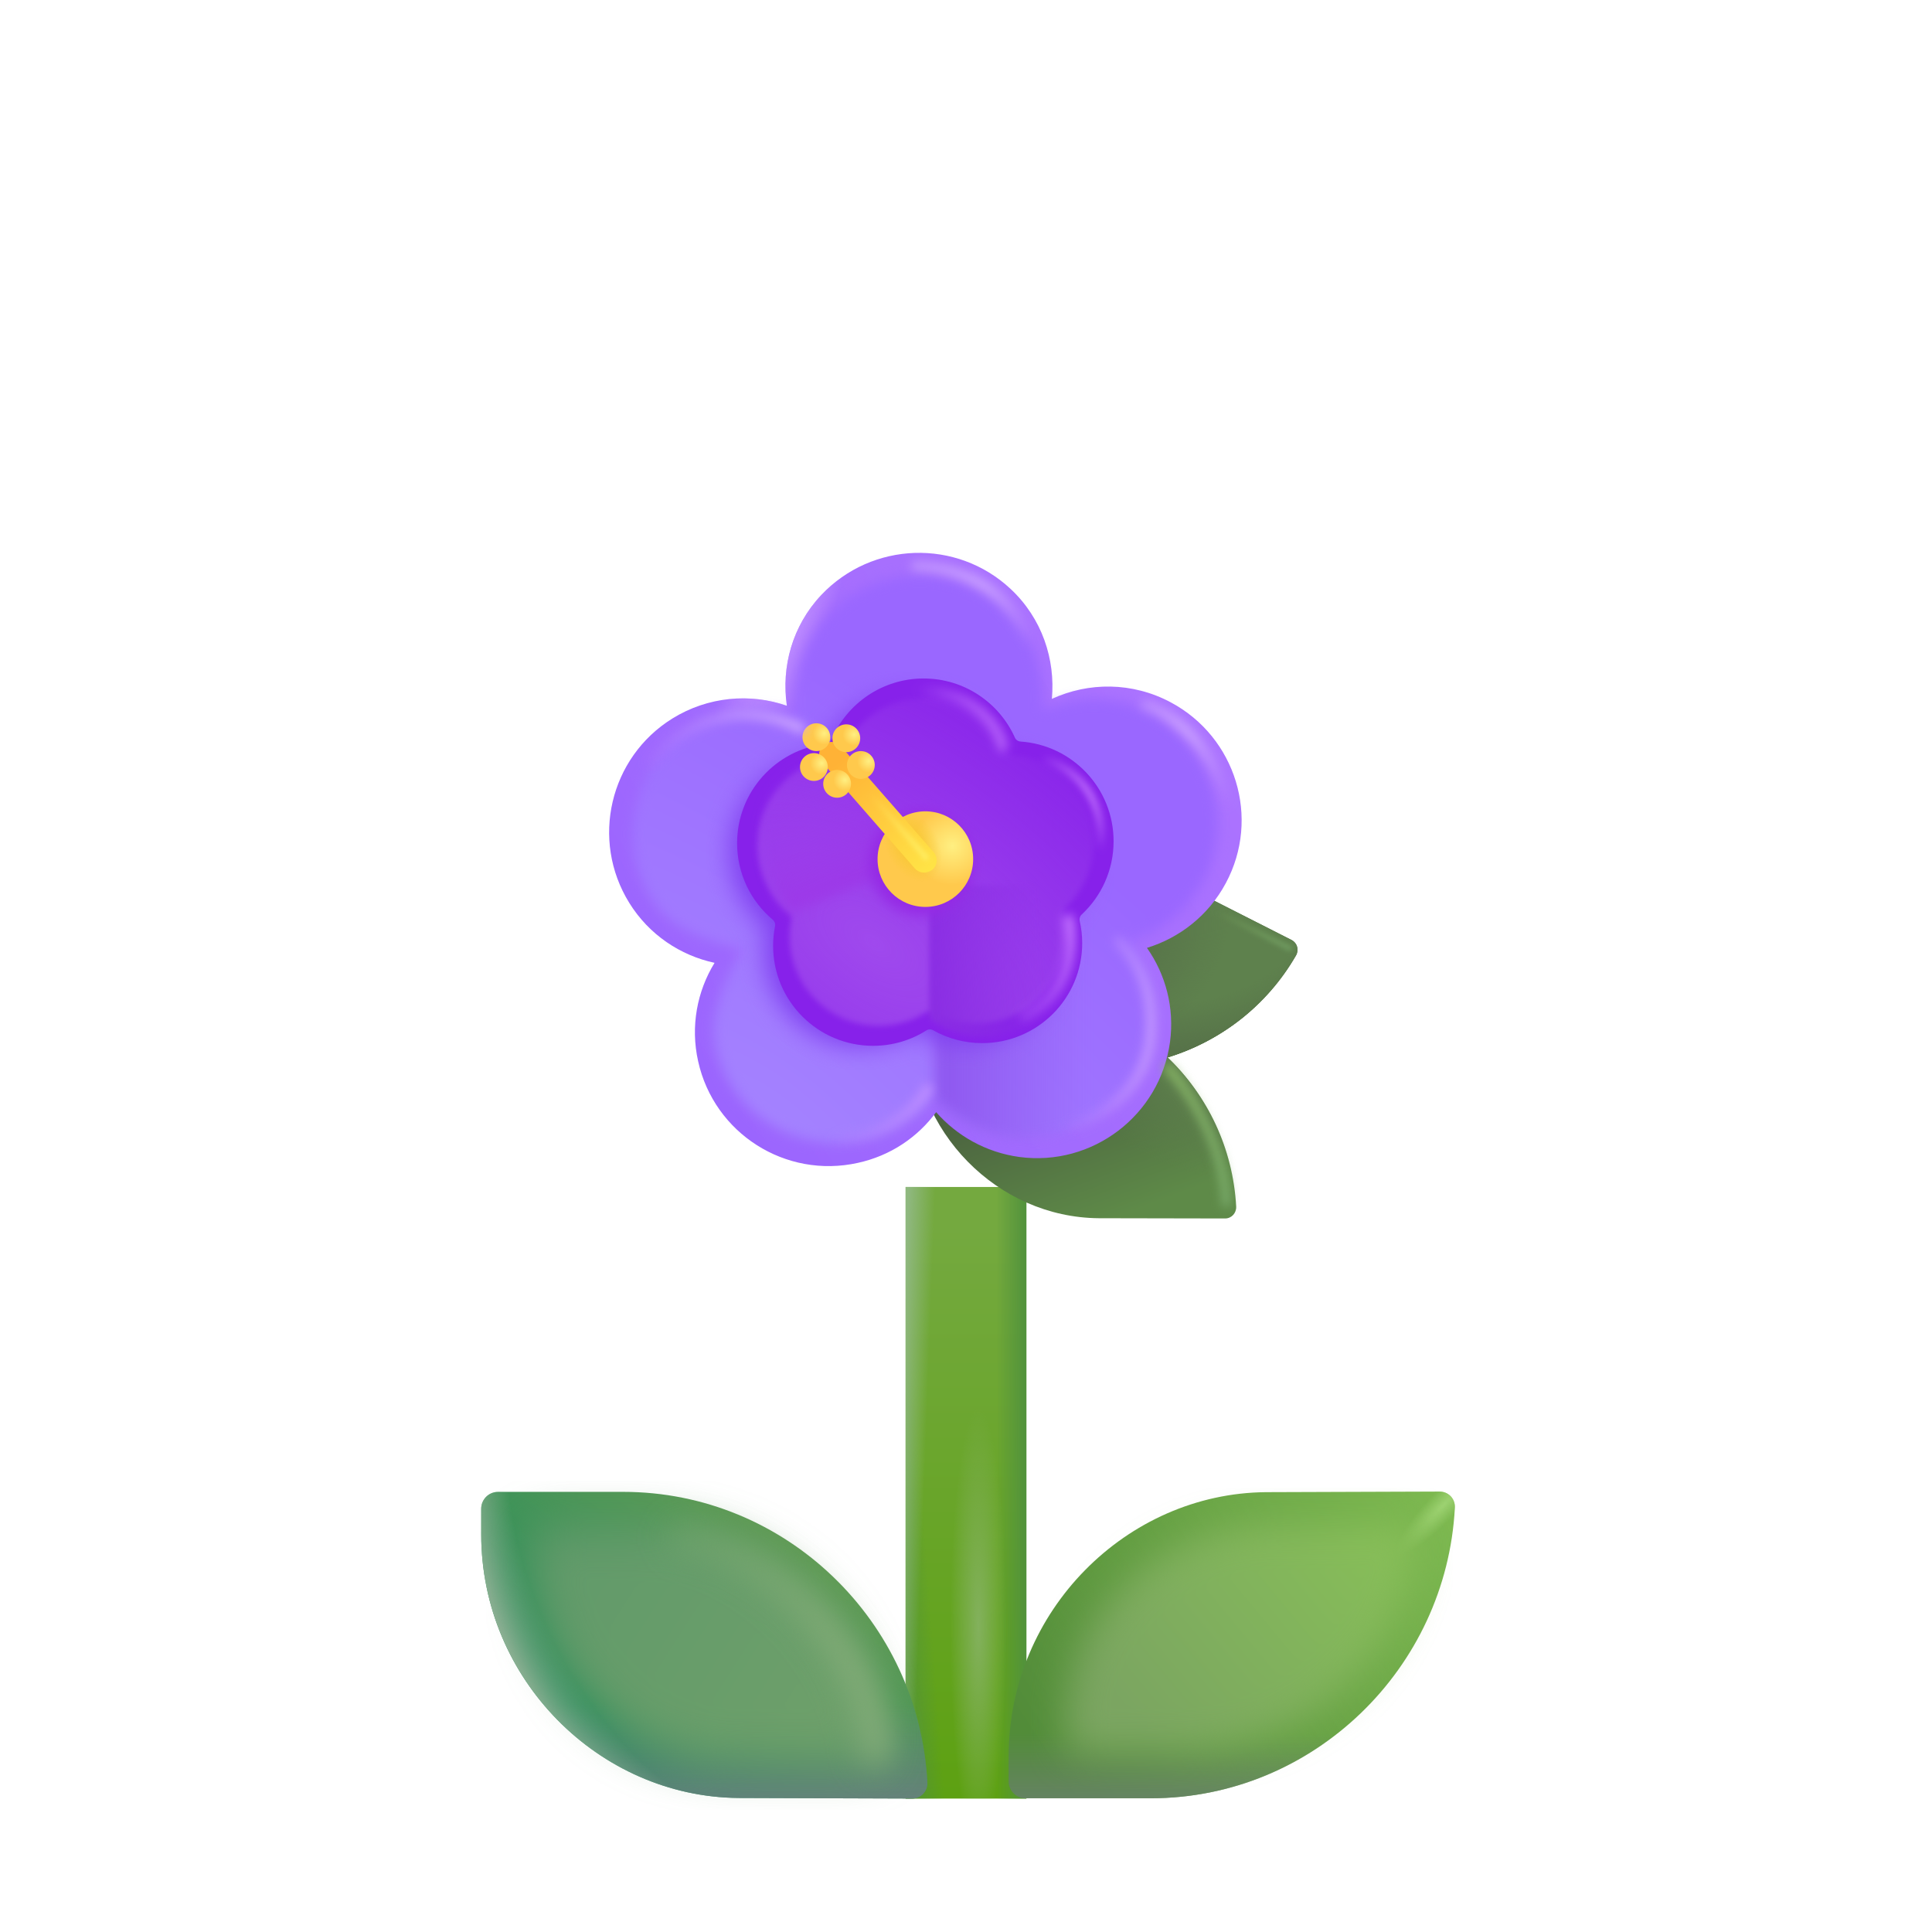
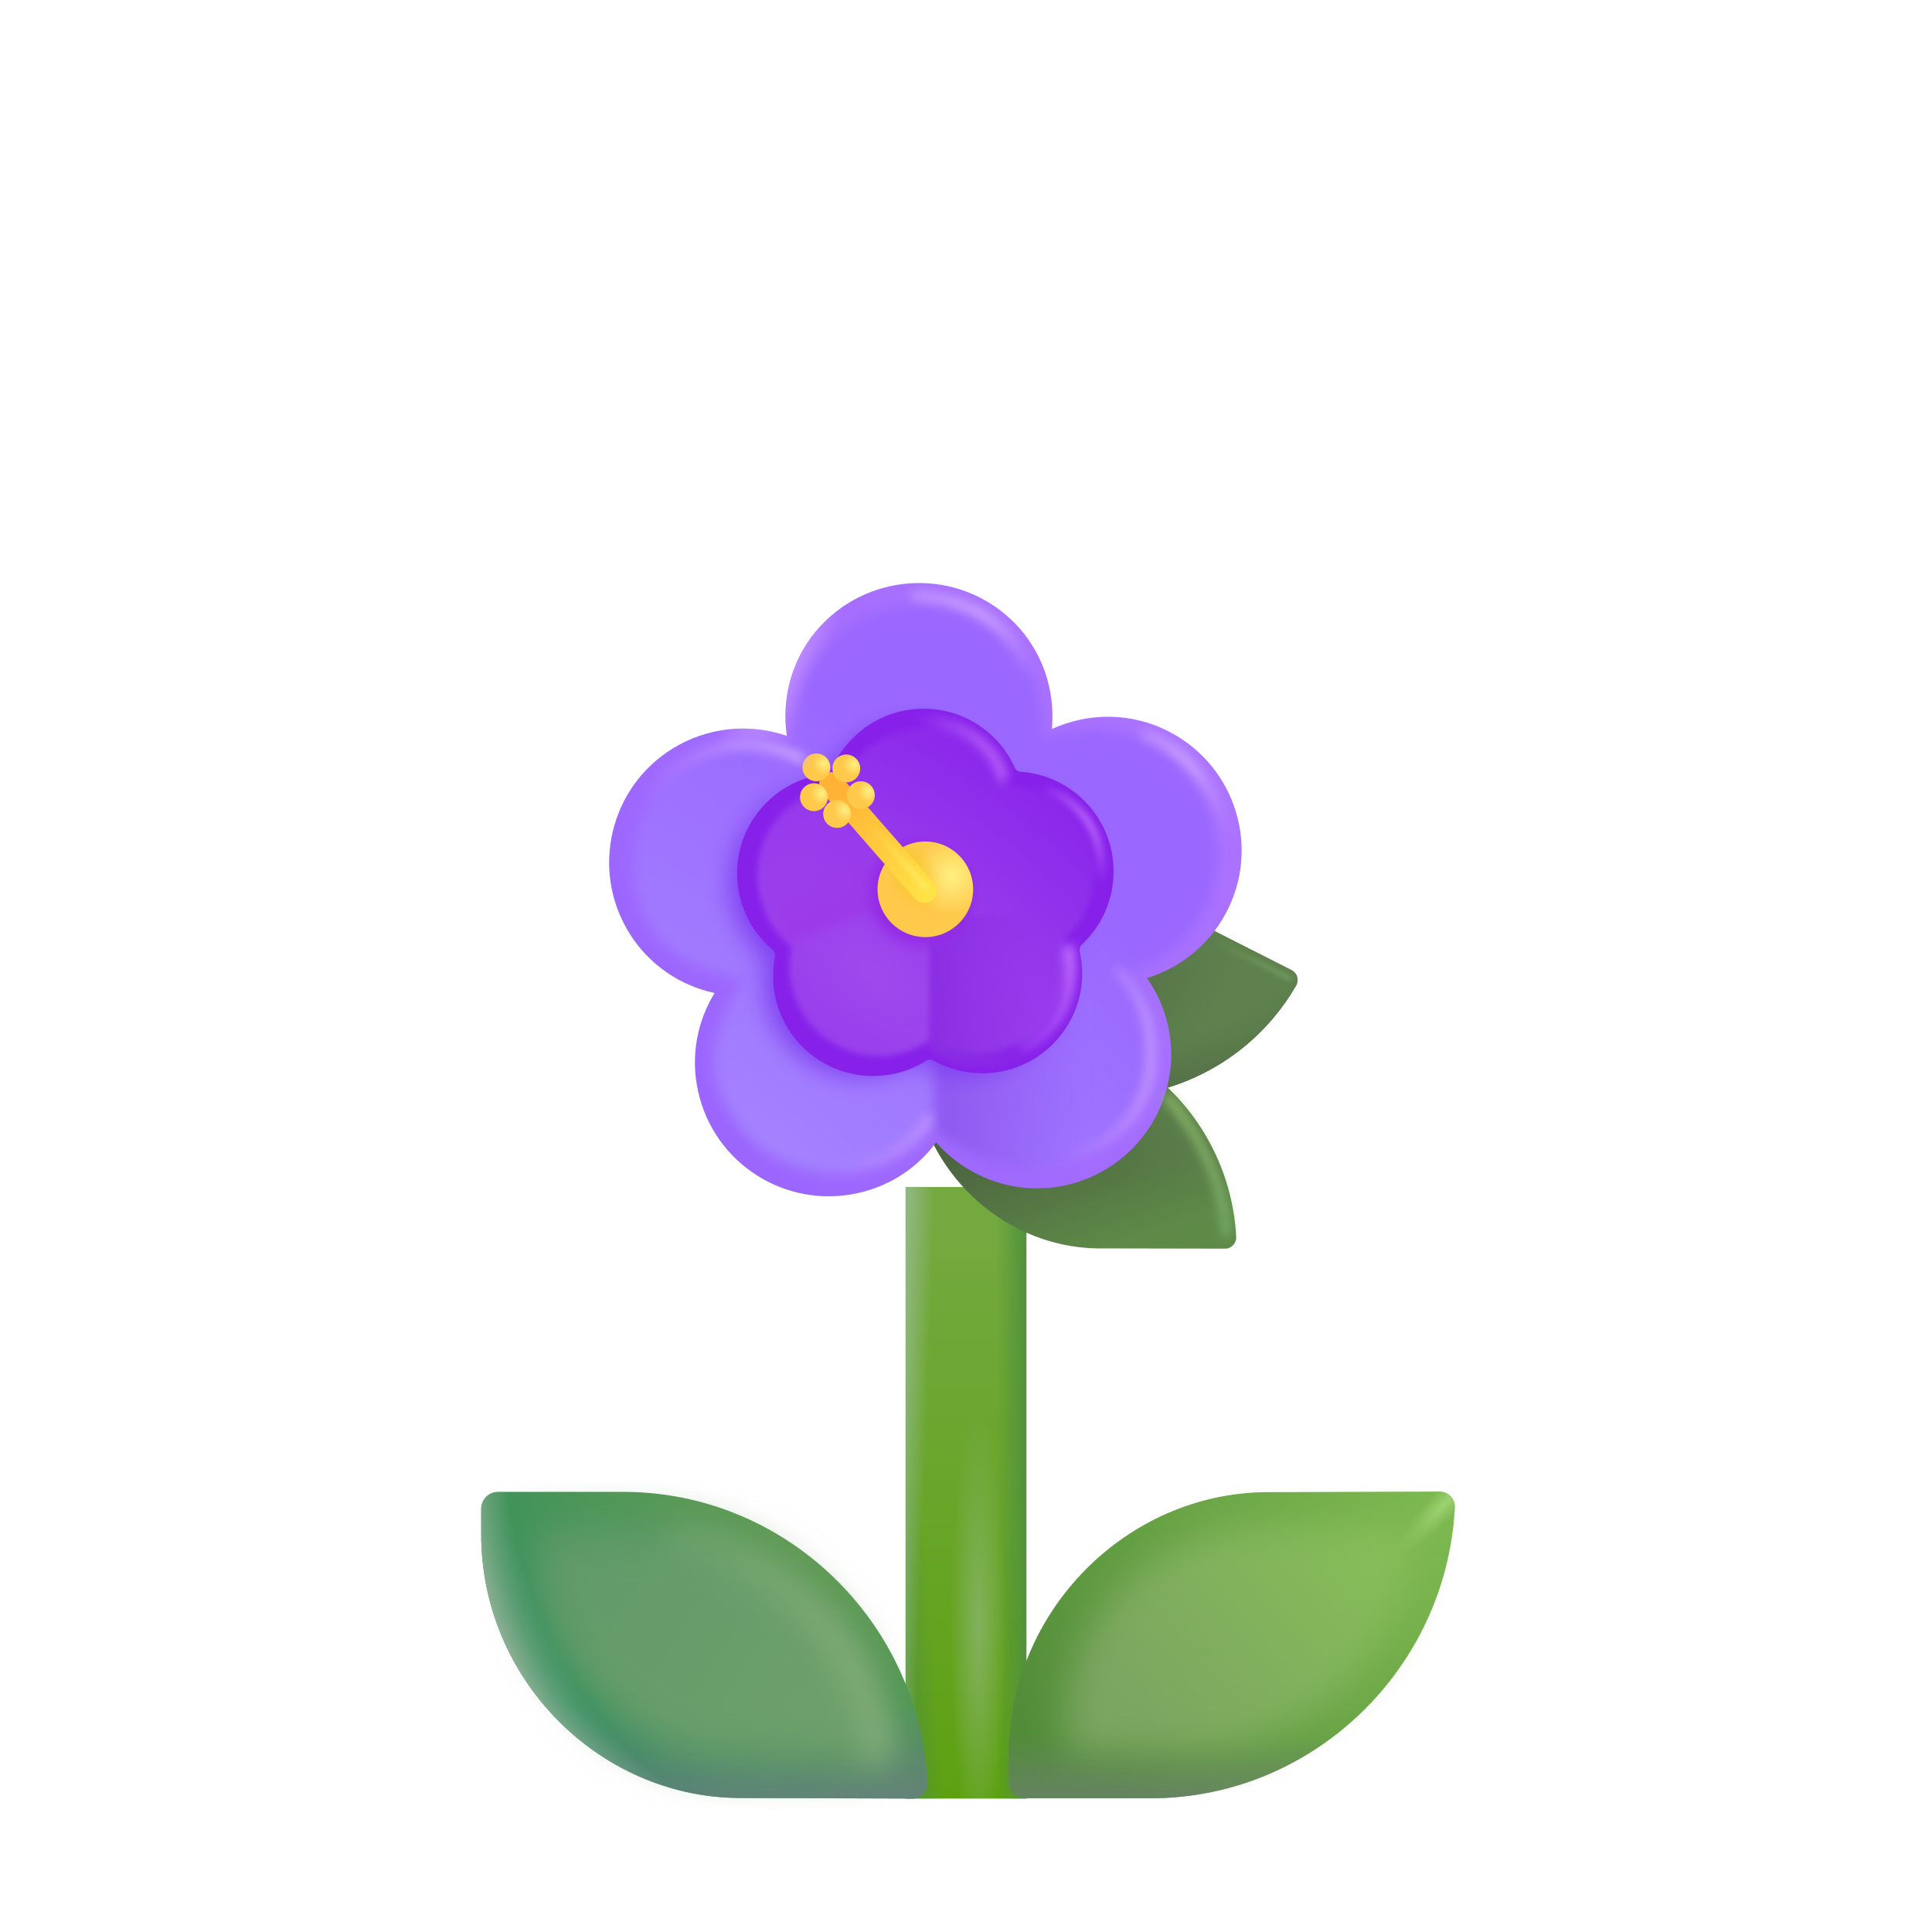
- <svg xmlns="http://www.w3.org/2000/svg" viewBox="0 0 32 32" fill="none">
+ <svg xmlns="http://www.w3.org/2000/svg" viewBox="0 0 32 32" fill="none" data-fb-stage="half" data-fb-stem-tip="16,19.66" data-fb-bloom-base="16,19.66" data-fb-overlap="0.5">
  <defs>
    <filter id="tul-filter0_f_28327_7534" x="8.056" y="24.535" width="7.218" height="5.43" filterUnits="userSpaceOnUse" color-interpolation-filters="sRGB">
      <feFlood flood-opacity="0" result="BackgroundImageFix" />
      <feBlend mode="normal" in="SourceGraphic" in2="BackgroundImageFix" result="shape" />
      <feGaussianBlur stdDeviation="0.375" result="effect1_foregroundBlur_28327_7534" />
    </filter>
    <filter id="tul-filter1_f_28327_7534" x="10.547" y="24.707" width="4.727" height="5.051" filterUnits="userSpaceOnUse" color-interpolation-filters="sRGB">
      <feFlood flood-opacity="0" result="BackgroundImageFix" />
      <feBlend mode="normal" in="SourceGraphic" in2="BackgroundImageFix" result="shape" />
      <feGaussianBlur stdDeviation="0.25" result="effect1_foregroundBlur_28327_7534" />
    </filter>
    <filter id="tul-filter2_f_28327_7534" x="17.067" y="24.644" width="6.997" height="4.988" filterUnits="userSpaceOnUse" color-interpolation-filters="sRGB">
      <feFlood flood-opacity="0" result="BackgroundImageFix" />
      <feBlend mode="normal" in="SourceGraphic" in2="BackgroundImageFix" result="shape" />
      <feGaussianBlur stdDeviation="0.3" result="effect1_foregroundBlur_28327_7534" />
    </filter>
    <filter id="tul-filter3_f_28327_7534" x="6.981" y="2.88" width="10.152" height="13.945" filterUnits="userSpaceOnUse" color-interpolation-filters="sRGB">
      <feFlood flood-opacity="0" result="BackgroundImageFix" />
      <feBlend mode="normal" in="SourceGraphic" in2="BackgroundImageFix" result="shape" />
      <feGaussianBlur stdDeviation="0.6" result="effect1_foregroundBlur_28327_7534" />
    </filter>
    <linearGradient id="tul-paint0_linear_28327_7534" x1="16.002" y1="29.795" x2="16.002" y2="20.316" gradientUnits="userSpaceOnUse">
      <stop stop-color="#5DA112" />
      <stop offset="1" stop-color="#74A93F" />
    </linearGradient>
    <linearGradient id="tul-paint1_linear_28327_7534" x1="14.878" y1="27.925" x2="15.503" y2="27.878" gradientUnits="userSpaceOnUse">
      <stop stop-color="#51923C" />
      <stop offset="1" stop-color="#51923C" stop-opacity="0" />
    </linearGradient>
    <linearGradient id="tul-paint2_linear_28327_7534" x1="17" y1="27.972" x2="16.503" y2="27.972" gradientUnits="userSpaceOnUse">
      <stop stop-color="#51923C" />
      <stop offset="1" stop-color="#51923C" stop-opacity="0" />
    </linearGradient>
    <linearGradient id="tul-paint3_linear_28327_7534" x1="14.909" y1="23.566" x2="15.347" y2="23.582" gradientUnits="userSpaceOnUse">
      <stop stop-color="#8FB87F" />
      <stop offset="1" stop-color="#8FB87F" stop-opacity="0" />
    </linearGradient>
    <radialGradient id="tul-paint4_radial_28327_7534" cx="0" cy="0" r="1" gradientUnits="userSpaceOnUse" gradientTransform="translate(16.206 26.941) rotate(90) scale(3.625 0.46875)">
      <stop stop-color="#83B15D" />
      <stop offset="1" stop-color="#83B15D" stop-opacity="0" />
    </radialGradient>
    <linearGradient id="tul-paint5_linear_28327_7534" x1="12.508" y1="24.71" x2="8.29" y2="30.421" gradientUnits="userSpaceOnUse">
      <stop offset="0.011" stop-color="#629B53" />
      <stop offset="1" stop-color="#008461" />
      <stop offset="1" stop-color="#4D9055" />
    </linearGradient>
    <linearGradient id="tul-paint6_linear_28327_7534" x1="13.883" y1="30.202" x2="13.883" y2="28.233" gradientUnits="userSpaceOnUse">
      <stop stop-color="#6F7E82" />
      <stop offset="1" stop-color="#6F7E82" stop-opacity="0" />
    </linearGradient>
    <radialGradient id="tul-paint7_radial_28327_7534" cx="0" cy="0" r="1" gradientUnits="userSpaceOnUse" gradientTransform="translate(12.7194 25.0972) rotate(158.54) scale(4.86879 6.63165)">
      <stop offset="0.841" stop-color="#92B196" stop-opacity="0" />
      <stop offset="1" stop-color="#92B196" />
    </radialGradient>
    <linearGradient id="tul-paint8_linear_28327_7534" x1="14.524" y1="28.733" x2="9.258" y2="25.374" gradientUnits="userSpaceOnUse">
      <stop stop-color="#6FA06A" />
      <stop offset="1" stop-color="#619A6A" />
    </linearGradient>
    <linearGradient id="tul-paint9_linear_28327_7534" x1="14.524" y1="27.102" x2="9.727" y2="24.352" gradientUnits="userSpaceOnUse">
      <stop stop-color="#86AD7A" />
      <stop offset="1" stop-color="#86AD7A" stop-opacity="0" />
    </linearGradient>
    <linearGradient id="tul-paint10_linear_28327_7534" x1="17.761" y1="29.785" x2="24.936" y2="25.005" gradientUnits="userSpaceOnUse">
      <stop stop-color="#528C39" />
      <stop offset="1" stop-color="#81BD52" />
    </linearGradient>
    <linearGradient id="tul-paint11_linear_28327_7534" x1="19.198" y1="30.123" x2="19.198" y2="28.717" gradientUnits="userSpaceOnUse">
      <stop stop-color="#6A806E" />
      <stop offset="1" stop-color="#6A806E" stop-opacity="0" />
    </linearGradient>
    <radialGradient id="tul-paint12_radial_28327_7534" cx="0" cy="0" r="1" gradientUnits="userSpaceOnUse" gradientTransform="translate(23.9169 24.9203) rotate(133.898) scale(1.14926 0.24366)">
      <stop stop-color="#9DD271" />
      <stop offset="1" stop-color="#9DD271" stop-opacity="0" />
    </radialGradient>
    <linearGradient id="tul-paint13_linear_28327_7534" x1="22.667" y1="25.244" x2="18.759" y2="28.478" gradientUnits="userSpaceOnUse">
      <stop stop-color="#87BE58" />
      <stop offset="1" stop-color="#7BA561" />
    </linearGradient>
    <linearGradient id="tul-paint14_linear_28327_7534" x1="16.264" y1="7.312" x2="16.264" y2="22.562" gradientUnits="userSpaceOnUse">
      <stop stop-color="#D33E8E" />
      <stop offset="1" stop-color="#AD1D50" />
    </linearGradient>
    <radialGradient id="tul-paint15_radial_28327_7534" cx="0" cy="0" r="1" gradientUnits="userSpaceOnUse" gradientTransform="translate(18.92 8.28601) rotate(164.544) scale(1.03752 5.55677)">
      <stop stop-color="#D36592" />
      <stop offset="1" stop-color="#D36592" stop-opacity="0" />
    </radialGradient>
    <radialGradient id="tul-paint16_radial_28327_7534" cx="0" cy="0" r="1" gradientUnits="userSpaceOnUse" gradientTransform="translate(17.6075 12.0625) rotate(-87.9454) scale(6.97323 1.92281)">
      <stop offset="0.146" stop-color="#B51E5F" />
      <stop offset="1" stop-color="#B51E5F" stop-opacity="0" />
    </radialGradient>
    <radialGradient id="tul-paint17_radial_28327_7534" cx="0" cy="0" r="1" gradientUnits="userSpaceOnUse" gradientTransform="translate(12.295 10.7813) rotate(-37.5479) scale(5.28162 6.92193)">
      <stop stop-color="#B51E5F" />
      <stop offset="0.668" stop-color="#B51E5F" stop-opacity="0" />
    </radialGradient>
    <radialGradient id="tul-paint18_radial_28327_7534" cx="0" cy="0" r="1" gradientUnits="userSpaceOnUse" gradientTransform="translate(11.8906 8.9375) rotate(18.7786) scale(1.74737 8.4415)">
      <stop stop-color="#E07EA7" />
      <stop offset="1" stop-color="#E07EA7" stop-opacity="0" />
    </radialGradient>
    <radialGradient id="tul-paint19_radial_28327_7534" cx="0" cy="0" r="1" gradientUnits="userSpaceOnUse" gradientTransform="translate(11.2325 12.7421) rotate(44.3281) scale(10.8339 10.4937)">
      <stop stop-color="#E55CBB" />
      <stop offset="1" stop-color="#D94AAA" />
    </radialGradient>
    <radialGradient id="tul-paint20_radial_28327_7534" cx="0" cy="0" r="1" gradientUnits="userSpaceOnUse" gradientTransform="translate(17.9825 6.12498) rotate(96.9031) scale(16.4946 11.6565)">
      <stop offset="0.844" stop-color="#BB3E97" stop-opacity="0" />
      <stop offset="1" stop-color="#BB3E97" />
    </radialGradient>
    <radialGradient id="tul-paint21_radial_28327_7534" cx="0" cy="0" r="1" gradientUnits="userSpaceOnUse" gradientTransform="translate(16 8.81248) rotate(90) scale(7.9375 1.82689)">
      <stop stop-color="#BC2C76" />
      <stop offset="1" stop-color="#BC2C76" stop-opacity="0" />
    </radialGradient>
    <radialGradient id="tul-paint22_radial_28327_7534" cx="0" cy="0" r="1" gradientUnits="userSpaceOnUse" gradientTransform="translate(19.1511 7.03929) rotate(-53.3035) scale(5.50989 0.864094)">
      <stop stop-color="#DF85AA" />
      <stop offset="1" stop-color="#DF85AA" stop-opacity="0" />
    </radialGradient>
    <radialGradient id="tul-paint23_radial_28327_7534" cx="0" cy="0" r="1" gradientUnits="userSpaceOnUse" gradientTransform="translate(25.778 7.9979) rotate(149.81) scale(20.6375 21.9671)">
      <stop offset="0.913" stop-color="#DE86BC" stop-opacity="0" />
      <stop offset="0.989" stop-color="#DE86BC" />
    </radialGradient>
    <radialGradient id="tul-paint24_radial_28327_7534" cx="0" cy="0" r="1" gradientUnits="userSpaceOnUse" gradientTransform="translate(25.0126 3.43738) rotate(127.534) scale(3.96258 0.719317)">
      <stop stop-color="#EC6FB0" />
      <stop offset="1" stop-color="#EC6FB0" stop-opacity="0" />
    </radialGradient>
    <linearGradient id="tul-paint25_linear_28327_7534" x1="25.67" y1="15.75" x2="22.295" y2="15.188" gradientUnits="userSpaceOnUse">
      <stop stop-color="#BA4383" />
      <stop offset="1" stop-color="#BA4383" stop-opacity="0" />
    </linearGradient>
    <linearGradient id="tul-paint26_linear_28327_7534" x1="6.389" y1="8.062" x2="7.92" y2="8.156" gradientUnits="userSpaceOnUse">
      <stop stop-color="#E598BC" />
      <stop offset="1" stop-color="#E598BC" stop-opacity="0" />
    </linearGradient>
    <radialGradient id="tul-paint27_radial_28327_7534" cx="0" cy="0" r="1" gradientUnits="userSpaceOnUse" gradientTransform="translate(16.8262 9.62498) rotate(102.733) scale(6.66387 1.98921)">
      <stop stop-color="#BE2475" />
      <stop offset="1" stop-color="#BE2475" stop-opacity="0" />
    </radialGradient>
    <linearGradient id="tul-paint28_linear_28327_7534" x1="12.932" y1="10.457" x2="3.472" y2="-1.296" gradientUnits="userSpaceOnUse">
      <stop stop-color="#E573BA" />
      <stop offset="1" stop-color="#E573BA" stop-opacity="0" />
    </linearGradient>
  </defs>
  <defs>
    <filter id="hib-filter0_f_28327_7361" x="2.114" y="2.445" width="24.858" height="24.159" filterUnits="userSpaceOnUse" color-interpolation-filters="sRGB">
      <feFlood flood-opacity="0" result="BackgroundImageFix" />
      <feBlend mode="normal" in="SourceGraphic" in2="BackgroundImageFix" result="shape" />
      <feGaussianBlur stdDeviation="0.25" result="effect1_foregroundBlur_28327_7361" />
    </filter>
    <filter id="hib-filter1_f_28327_7361" x="14.422" y="15.969" width="9.778" height="10.421" filterUnits="userSpaceOnUse" color-interpolation-filters="sRGB">
      <feFlood flood-opacity="0" result="BackgroundImageFix" />
      <feBlend mode="normal" in="SourceGraphic" in2="BackgroundImageFix" result="shape" />
      <feGaussianBlur stdDeviation="0.25" result="effect1_foregroundBlur_28327_7361" />
    </filter>
    <filter id="hib-filter2_f_28327_7361" x="5.595" y="6.872" width="16.626" height="16.269" filterUnits="userSpaceOnUse" color-interpolation-filters="sRGB">
      <feFlood flood-opacity="0" result="BackgroundImageFix" />
      <feBlend mode="normal" in="SourceGraphic" in2="BackgroundImageFix" result="shape" />
      <feGaussianBlur stdDeviation="0.5" result="effect1_foregroundBlur_28327_7361" />
    </filter>
    <filter id="hib-filter3_f_28327_7361" x="7.445" y="7.719" width="14.194" height="13.859" filterUnits="userSpaceOnUse" color-interpolation-filters="sRGB">
      <feFlood flood-opacity="0" result="BackgroundImageFix" />
      <feBlend mode="normal" in="SourceGraphic" in2="BackgroundImageFix" result="shape" />
      <feGaussianBlur stdDeviation="0.125" result="effect1_foregroundBlur_28327_7361" />
    </filter>
    <filter id="hib-filter4_f_28327_7361" x="7.422" y="9.656" width="7.094" height="7.547" filterUnits="userSpaceOnUse" color-interpolation-filters="sRGB">
      <feFlood flood-opacity="0" result="BackgroundImageFix" />
      <feBlend mode="normal" in="SourceGraphic" in2="BackgroundImageFix" result="shape" />
      <feGaussianBlur stdDeviation="0.25" result="effect1_foregroundBlur_28327_7361" />
    </filter>
    <filter id="hib-filter5_f_28327_7361" x="14.453" y="15.344" width="6.345" height="6.683" filterUnits="userSpaceOnUse" color-interpolation-filters="sRGB">
      <feFlood flood-opacity="0" result="BackgroundImageFix" />
      <feBlend mode="normal" in="SourceGraphic" in2="BackgroundImageFix" result="shape" />
      <feGaussianBlur stdDeviation="0.125" result="effect1_foregroundBlur_28327_7361" />
    </filter>
    <filter id="hib-filter6_f_28327_7361" x="11.758" y="12.07" width="5.234" height="5.234" filterUnits="userSpaceOnUse" color-interpolation-filters="sRGB">
      <feFlood flood-opacity="0" result="BackgroundImageFix" />
      <feBlend mode="normal" in="SourceGraphic" in2="BackgroundImageFix" result="shape" />
      <feGaussianBlur stdDeviation="0.25" result="effect1_foregroundBlur_28327_7361" />
    </filter>
    <filter id="hib-filter7_f_28327_7361" x="17.978" y="16.369" width="3.068" height="5.169" filterUnits="userSpaceOnUse" color-interpolation-filters="sRGB">
      <feFlood flood-opacity="0" result="BackgroundImageFix" />
      <feBlend mode="normal" in="SourceGraphic" in2="BackgroundImageFix" result="shape" />
      <feGaussianBlur stdDeviation="0.2" result="effect1_foregroundBlur_28327_7361" />
    </filter>
    <filter id="hib-filter8_f_28327_7361" x="13.697" y="7.098" width="4.606" height="3.44" filterUnits="userSpaceOnUse" color-interpolation-filters="sRGB">
      <feFlood flood-opacity="0" result="BackgroundImageFix" />
      <feBlend mode="normal" in="SourceGraphic" in2="BackgroundImageFix" result="shape" />
      <feGaussianBlur stdDeviation="0.2" result="effect1_foregroundBlur_28327_7361" />
    </filter>
    <filter id="hib-filter9_f_28327_7361" x="18.988" y="10.019" width="3.153" height="5.822" filterUnits="userSpaceOnUse" color-interpolation-filters="sRGB">
      <feFlood flood-opacity="0" result="BackgroundImageFix" />
      <feBlend mode="normal" in="SourceGraphic" in2="BackgroundImageFix" result="shape" />
      <feGaussianBlur stdDeviation="0.15" result="effect1_foregroundBlur_28327_7361" />
    </filter>
    <filter id="hib-filter10_f_28327_7361" x="2.728" y="8.045" width="7.325" height="3.18" filterUnits="userSpaceOnUse" color-interpolation-filters="sRGB">
      <feFlood flood-opacity="0" result="BackgroundImageFix" />
      <feBlend mode="normal" in="SourceGraphic" in2="BackgroundImageFix" result="shape" />
      <feGaussianBlur stdDeviation="0.2" result="effect1_foregroundBlur_28327_7361" />
    </filter>
    <filter id="hib-filter11_f_28327_7361" x="13.541" y="1.962" width="6.169" height="6.356" filterUnits="userSpaceOnUse" color-interpolation-filters="sRGB">
      <feFlood flood-opacity="0" result="BackgroundImageFix" />
      <feBlend mode="normal" in="SourceGraphic" in2="BackgroundImageFix" result="shape" />
      <feGaussianBlur stdDeviation="0.2" result="effect1_foregroundBlur_28327_7361" />
    </filter>
    <filter id="hib-filter12_f_28327_7361" x="22.916" y="7.619" width="4.568" height="8.387" filterUnits="userSpaceOnUse" color-interpolation-filters="sRGB">
      <feFlood flood-opacity="0" result="BackgroundImageFix" />
      <feBlend mode="normal" in="SourceGraphic" in2="BackgroundImageFix" result="shape" />
      <feGaussianBlur stdDeviation="0.2" result="effect1_foregroundBlur_28327_7361" />
    </filter>
    <filter id="hib-filter13_f_28327_7361" x="19.884" y="17.275" width="4.459" height="8.762" filterUnits="userSpaceOnUse" color-interpolation-filters="sRGB">
      <feFlood flood-opacity="0" result="BackgroundImageFix" />
      <feBlend mode="normal" in="SourceGraphic" in2="BackgroundImageFix" result="shape" />
      <feGaussianBlur stdDeviation="0.2" result="effect1_foregroundBlur_28327_7361" />
    </filter>
    <filter id="hib-filter14_f_28327_7361" x="10.353" y="23.306" width="4.888" height="3.262" filterUnits="userSpaceOnUse" color-interpolation-filters="sRGB">
      <feFlood flood-opacity="0" result="BackgroundImageFix" />
      <feBlend mode="normal" in="SourceGraphic" in2="BackgroundImageFix" result="shape" />
      <feGaussianBlur stdDeviation="0.2" result="effect1_foregroundBlur_28327_7361" />
    </filter>
    <filter id="hib-filter15_f_28327_7361" x="11.997" y="11.544" width="2.881" height="3.225" filterUnits="userSpaceOnUse" color-interpolation-filters="sRGB">
      <feFlood flood-opacity="0" result="BackgroundImageFix" />
      <feBlend mode="normal" in="SourceGraphic" in2="BackgroundImageFix" result="shape" />
      <feGaussianBlur stdDeviation="0.1" result="effect1_foregroundBlur_28327_7361" />
    </filter>
    <filter id="hib-filter16_f_28327_7361" x="23.877" y="22.488" width="3.491" height="6.633" filterUnits="userSpaceOnUse" color-interpolation-filters="sRGB">
      <feFlood flood-opacity="0" result="BackgroundImageFix" />
      <feBlend mode="normal" in="SourceGraphic" in2="BackgroundImageFix" result="shape" />
      <feGaussianBlur stdDeviation="0.2" result="effect1_foregroundBlur_28327_7361" />
    </filter>
    <filter id="hib-filter17_f_28327_7361" x="26.067" y="16.325" width="3.631" height="2.131" filterUnits="userSpaceOnUse" color-interpolation-filters="sRGB">
      <feFlood flood-opacity="0" result="BackgroundImageFix" />
      <feBlend mode="normal" in="SourceGraphic" in2="BackgroundImageFix" result="shape" />
      <feGaussianBlur stdDeviation="0.1" result="effect1_foregroundBlur_28327_7361" />
    </filter>
    <linearGradient id="hib-paint0_linear_28327_7361" x1="24.024" y1="28.517" x2="21.868" y2="22.662" gradientUnits="userSpaceOnUse">
      <stop stop-color="#5E8A48" />
      <stop offset="0.931" stop-color="#4C6440" />
    </linearGradient>
    <radialGradient id="hib-paint1_radial_28327_7361" cx="0" cy="0" r="1" gradientUnits="userSpaceOnUse" gradientTransform="translate(25.0985 22.8764) rotate(118.61) scale(4.0388 6.54075)">
      <stop stop-color="#5F814E" />
      <stop offset="1" stop-color="#5F814E" stop-opacity="0" />
    </radialGradient>
    <radialGradient id="hib-paint2_radial_28327_7361" cx="0" cy="0" r="1" gradientUnits="userSpaceOnUse" gradientTransform="translate(24.958 16.7812) rotate(82.8037) scale(5.44917 7.91503)">
      <stop offset="0.659" stop-color="#577349" stop-opacity="0" />
      <stop offset="1" stop-color="#577349" />
    </radialGradient>
    <radialGradient id="hib-paint3_radial_28327_7361" cx="0" cy="0" r="1" gradientUnits="userSpaceOnUse" gradientTransform="translate(22.8906 18.4062) rotate(42.3102) scale(3.2961 4.78764)">
      <stop stop-color="#577349" />
      <stop offset="1" stop-color="#577349" stop-opacity="0" />
    </radialGradient>
    <linearGradient id="hib-paint4_linear_28327_7361" x1="4.833" y1="22.847" x2="39.364" y2="-0.131" gradientUnits="userSpaceOnUse">
      <stop stop-color="#9B65FE" />
      <stop offset="1" stop-color="#B67CFF" />
    </linearGradient>
    <radialGradient id="hib-paint5_radial_28327_7361" cx="0" cy="0" r="1" gradientUnits="userSpaceOnUse" gradientTransform="translate(8.82812 4.40329) rotate(18.1169) scale(1.90704 7.33702)">
      <stop stop-color="#CA9BFF" />
      <stop offset="1" stop-color="#CA9BFF" stop-opacity="0" />
    </radialGradient>
    <radialGradient id="hib-paint6_radial_28327_7361" cx="0" cy="0" r="1" gradientUnits="userSpaceOnUse" gradientTransform="translate(7.90464 25.5647) rotate(-52.0378) scale(17.0464 43.2493)">
      <stop stop-color="#A483FF" />
      <stop offset="1" stop-color="#9A67FF" />
    </radialGradient>
    <linearGradient id="hib-paint7_linear_28327_7361" x1="15.234" y1="22.719" x2="21.141" y2="22.719" gradientUnits="userSpaceOnUse">
      <stop stop-color="#8F58F0" />
      <stop offset="1" stop-color="#8F58F0" stop-opacity="0" />
    </linearGradient>
    <radialGradient id="hib-paint8_radial_28327_7361" cx="0" cy="0" r="1" gradientUnits="userSpaceOnUse" gradientTransform="translate(12.4531 17.9375) rotate(-54.4623) scale(11.8282 23.1192)">
      <stop stop-color="#9F49ED" />
      <stop offset="1" stop-color="#A04AED" stop-opacity="0" />
    </radialGradient>
    <linearGradient id="hib-paint9_linear_28327_7361" x1="12.234" y1="15.781" x2="9.734" y2="10.156" gradientUnits="userSpaceOnUse">
      <stop stop-color="#9D37E7" />
      <stop offset="1" stop-color="#983FED" stop-opacity="0" />
    </linearGradient>
    <linearGradient id="hib-paint10_linear_28327_7361" x1="14.703" y1="19" x2="19.297" y2="18.685" gradientUnits="userSpaceOnUse">
      <stop stop-color="#8A2DE3" />
      <stop offset="1" stop-color="#8A2DE3" stop-opacity="0" />
    </linearGradient>
    <radialGradient id="hib-paint11_radial_28327_7361" cx="0" cy="0" r="1" gradientUnits="userSpaceOnUse" gradientTransform="translate(15.6406 13.9844) rotate(151.213) scale(1.62237 1.59316)">
      <stop stop-color="#FFEF81" />
      <stop offset="1" stop-color="#FFC94C" />
    </radialGradient>
    <radialGradient id="hib-paint12_radial_28327_7361" cx="0" cy="0" r="1" gradientUnits="userSpaceOnUse" gradientTransform="translate(14.0049 13.972) rotate(-119.985) scale(1.61237 1.06537)">
      <stop stop-color="#F5C72A" />
      <stop offset="1" stop-color="#F5C72A" stop-opacity="0" />
    </radialGradient>
    <linearGradient id="hib-paint13_linear_28327_7361" x1="11.047" y1="10.5" x2="15.004" y2="15.075" gradientUnits="userSpaceOnUse">
      <stop stop-color="#FFB236" />
      <stop offset="1" stop-color="#FFE646" />
    </linearGradient>
    <radialGradient id="hib-paint14_radial_28327_7361" cx="0" cy="0" r="1" gradientUnits="userSpaceOnUse" gradientTransform="translate(10.4154 9.3935) rotate(151.213) scale(0.471942 0.463447)">
      <stop stop-color="#FFEF81" />
      <stop offset="1" stop-color="#FFC94C" />
    </radialGradient>
    <radialGradient id="hib-paint15_radial_28327_7361" cx="0" cy="0" r="1" gradientUnits="userSpaceOnUse" gradientTransform="translate(11.6371 9.43695) rotate(151.213) scale(0.471942 0.463447)">
      <stop stop-color="#FFEF81" />
      <stop offset="1" stop-color="#FFC94C" />
    </radialGradient>
    <radialGradient id="hib-paint16_radial_28327_7361" cx="0" cy="0" r="1" gradientUnits="userSpaceOnUse" gradientTransform="translate(12.2306 10.528) rotate(151.213) scale(0.471942 0.463447)">
      <stop stop-color="#FFEF81" />
      <stop offset="1" stop-color="#FFC94C" />
    </radialGradient>
    <radialGradient id="hib-paint17_radial_28327_7361" cx="0" cy="0" r="1" gradientUnits="userSpaceOnUse" gradientTransform="translate(11.2619 11.2958) rotate(151.213) scale(0.471942 0.463447)">
      <stop stop-color="#FFEF81" />
      <stop offset="1" stop-color="#FFC94C" />
    </radialGradient>
    <radialGradient id="hib-paint18_radial_28327_7361" cx="0" cy="0" r="1" gradientUnits="userSpaceOnUse" gradientTransform="translate(10.315 10.6108) rotate(151.213) scale(0.471942 0.463447)">
      <stop stop-color="#FFEF81" />
      <stop offset="1" stop-color="#FFC94C" />
    </radialGradient>
    <linearGradient id="hib-paint19_linear_28327_7361" x1="20.891" y1="17.625" x2="18.125" y2="22.797" gradientUnits="userSpaceOnUse">
      <stop stop-color="#C678FF" />
      <stop offset="1" stop-color="#C678FF" stop-opacity="0" />
    </linearGradient>
    <linearGradient id="hib-paint20_linear_28327_7361" x1="18.188" y1="9.234" x2="15.941" y2="10.59" gradientUnits="userSpaceOnUse">
      <stop stop-color="#C678FF" />
      <stop offset="1" stop-color="#C678FF" stop-opacity="0" />
    </linearGradient>
    <radialGradient id="hib-paint21_radial_28327_7361" cx="0" cy="0" r="1" gradientUnits="userSpaceOnUse" gradientTransform="translate(21.5313 11.7031) rotate(145.548) scale(1.62958 3.5516)">
      <stop stop-color="#C678FF" />
      <stop offset="1" stop-color="#C678FF" stop-opacity="0" />
    </radialGradient>
    <linearGradient id="hib-paint22_linear_28327_7361" x1="9.766" y1="9.187" x2="2.828" y2="11.187" gradientUnits="userSpaceOnUse">
      <stop stop-color="#CEA8FF" />
      <stop offset="1" stop-color="#BC88FF" stop-opacity="0" />
    </linearGradient>
    <radialGradient id="hib-paint23_radial_28327_7361" cx="0" cy="0" r="1" gradientUnits="userSpaceOnUse" gradientTransform="translate(17.7656 3.28132) rotate(97.3057) scale(2.45745 14.2482)">
      <stop stop-color="#CEA8FF" />
      <stop offset="0" stop-color="#CEA8FF" />
      <stop offset="1" stop-color="#BC88FF" stop-opacity="0" />
    </radialGradient>
    <radialGradient id="hib-paint24_radial_28327_7361" cx="0" cy="0" r="1" gradientUnits="userSpaceOnUse" gradientTransform="translate(25.8442 9.17309) rotate(93.5507) scale(3.24125 9.20957)">
      <stop stop-color="#CEA8FF" />
      <stop offset="0" stop-color="#CEA8FF" />
      <stop offset="1" stop-color="#BC88FF" stop-opacity="0" />
    </radialGradient>
    <linearGradient id="hib-paint25_linear_28327_7361" x1="25.078" y1="17.188" x2="20.377" y2="16.941" gradientUnits="userSpaceOnUse">
      <stop stop-color="#CEA8FF" />
      <stop offset="1" stop-color="#BC88FF" stop-opacity="0" />
    </linearGradient>
    <linearGradient id="hib-paint26_linear_28327_7361" x1="14.829" y1="24.47" x2="10.427" y2="25.203" gradientUnits="userSpaceOnUse">
      <stop stop-color="#BF8FFF" />
      <stop offset="1" stop-color="#BC88FF" stop-opacity="0" />
    </linearGradient>
    <linearGradient id="hib-paint27_linear_28327_7361" x1="14.953" y1="14.469" x2="14.942" y2="11.834" gradientUnits="userSpaceOnUse">
      <stop stop-color="#FFEE64" />
      <stop offset="1" stop-color="#FFEE64" stop-opacity="0" />
    </linearGradient>
    <linearGradient id="hib-paint28_linear_28327_7361" x1="27.21" y1="28.571" x2="27.163" y2="23.017" gradientUnits="userSpaceOnUse">
      <stop stop-color="#7DAF70" />
      <stop offset="1" stop-color="#8FBF69" />
    </linearGradient>
    <linearGradient id="hib-paint29_linear_28327_7361" x1="29.897" y1="18.156" x2="29.894" y2="16.619" gradientUnits="userSpaceOnUse">
      <stop stop-color="#7DAF70" />
      <stop offset="1" stop-color="#8FBF69" stop-opacity="0" />
    </linearGradient>
  </defs>
  <path d="M17 19.66H15V29.79H17V19.66Z" fill="url(#tul-paint0_linear_28327_7534)" />
  <path d="M17 19.66H15V29.79H17V19.66Z" fill="url(#tul-paint1_linear_28327_7534)" />
  <path d="M17 19.66H15V29.79H17V19.66Z" fill="url(#tul-paint2_linear_28327_7534)" />
  <path d="M17 19.66H15V29.79H17V19.66Z" fill="url(#tul-paint3_linear_28327_7534)" />
  <path d="M17 19.66H15V29.79H17V19.66Z" fill="url(#tul-paint4_radial_28327_7534)" />
  <path d="M7.97 25.41C7.97 27.81 9.92 29.76 12.23 29.78L15.11 29.79C15.25 29.79 15.37 29.67 15.36 29.52C15.22 26.86 13.02 24.71 10.32 24.71H8.25C8.09 24.71 7.97 24.84 7.97 24.99V25.41Z" fill="url(#tul-paint5_linear_28327_7534)" />
  <path d="M7.97 25.41C7.97 27.81 9.92 29.76 12.23 29.78L15.11 29.79C15.25 29.79 15.37 29.67 15.36 29.52C15.22 26.86 13.02 24.71 10.32 24.71H8.25C8.09 24.71 7.97 24.84 7.97 24.99V25.41Z" fill="url(#tul-paint6_linear_28327_7534)" />
  <path d="M7.97 25.41C7.97 27.81 9.92 29.76 12.23 29.78L15.11 29.79C15.25 29.79 15.37 29.67 15.36 29.52C15.22 26.86 13.02 24.71 10.32 24.71H8.25C8.09 24.71 7.97 24.84 7.97 24.99V25.41Z" fill="url(#tul-paint7_radial_28327_7534)" />
  <g filter="url(#tul-filter0_f_28327_7534)">
    <path d="M8.806 25.826C8.806 27.683 10.315 29.192 12.102 29.207L14.33 29.215C14.438 29.215 14.531 29.122 14.524 29.006C14.415 26.948 12.713 25.285 10.624 25.285H9.023C8.899 25.285 8.806 25.386 8.806 25.502V25.826Z" fill="url(#tul-paint8_linear_28327_7534)" />
  </g>
  <g filter="url(#tul-filter1_f_28327_7534)">
    <path d="M11.297 25.457C12.454 25.613 14.337 26.97 14.524 29.008" stroke="url(#tul-paint9_linear_28327_7534)" stroke-width="0.5" stroke-linecap="round" />
  </g>
  <path d="M16.707 29.085C16.707 26.685 18.657 24.735 20.967 24.715L23.847 24.705C23.987 24.705 24.107 24.825 24.097 24.975C23.957 27.635 21.757 29.785 19.057 29.785H16.987C16.827 29.785 16.707 29.655 16.707 29.505V29.085Z" fill="url(#tul-paint10_linear_28327_7534)" />
  <path d="M16.707 29.085C16.707 26.685 18.657 24.735 20.967 24.715L23.847 24.705C23.987 24.705 24.107 24.825 24.097 24.975C23.957 27.635 21.757 29.785 19.057 29.785H16.987C16.827 29.785 16.707 29.655 16.707 29.505V29.085Z" fill="url(#tul-paint11_linear_28327_7534)" />
  <path d="M16.707 29.085C16.707 26.685 18.657 24.735 20.967 24.715L23.847 24.705C23.987 24.705 24.107 24.825 24.097 24.975C23.957 27.635 21.757 29.785 19.057 29.785H16.987C16.827 29.785 16.707 29.655 16.707 29.505V29.085Z" fill="url(#tul-paint12_radial_28327_7534)" />
  <g filter="url(#tul-filter2_f_28327_7534)">
    <path d="M17.667 28.51C17.667 26.721 19.196 25.267 21.008 25.252L23.267 25.244C23.377 25.244 23.471 25.334 23.463 25.445C23.354 27.429 21.628 29.032 19.51 29.032H17.887C17.761 29.032 17.667 28.935 17.667 28.824V28.51Z" fill="url(#tul-paint13_linear_28327_7534)" />
  </g>
-   <g transform="translate(16 19.66) scale(0.406) translate(-16.2 -27.9)">
+   <g transform="translate(16 20.16) scale(0.406) translate(-16.2 -27.9)">
    <path d="M24.892 15.495C21.192 13.645 16.502 15.185 14.562 19.005L14.212 19.685C14.125 19.852 14.14 20.041 14.235 20.187C14.099 20.276 14.012 20.428 14.012 20.605V21.365C14.012 25.645 17.492 29.145 21.622 29.175L26.772 29.185C27.032 29.185 27.232 28.965 27.222 28.705C27.096 26.322 26.046 24.17 24.424 22.614C26.569 21.959 28.473 20.518 29.662 18.455C29.792 18.225 29.712 17.945 29.482 17.825L24.892 15.495Z" fill="url(#hib-paint0_linear_28327_7361)" />
    <path d="M24.892 15.495C21.192 13.645 16.502 15.185 14.562 19.005L14.212 19.685C14.125 19.852 14.14 20.041 14.235 20.187C14.099 20.276 14.012 20.428 14.012 20.605V21.365C14.012 25.645 17.492 29.145 21.622 29.175L26.772 29.185C27.032 29.185 27.232 28.965 27.222 28.705C27.096 26.322 26.046 24.17 24.424 22.614C26.569 21.959 28.473 20.518 29.662 18.455C29.792 18.225 29.712 17.945 29.482 17.825L24.892 15.495Z" fill="url(#hib-paint1_radial_28327_7361)" />
    <path d="M24.425 22.615H20.192V14.836C21.757 14.556 23.404 14.752 24.892 15.495L29.482 17.825C29.712 17.945 29.792 18.225 29.662 18.455C28.473 20.518 26.569 21.959 24.424 22.614L24.425 22.615Z" fill="#5E814D" />
    <path d="M24.425 22.615H20.192V14.836C21.757 14.556 23.404 14.752 24.892 15.495L29.482 17.825C29.712 17.945 29.792 18.225 29.662 18.455C28.473 20.518 26.569 21.959 24.424 22.614L24.425 22.615Z" fill="url(#hib-paint2_radial_28327_7361)" />
    <path d="M24.425 22.615H20.192V14.836C21.757 14.556 23.404 14.752 24.892 15.495L29.482 17.825C29.712 17.945 29.792 18.225 29.662 18.455C28.473 20.518 26.569 21.959 24.424 22.614L24.425 22.615Z" fill="url(#hib-paint3_radial_28327_7361)" />
    <path d="M24.552 8.129C22.982 7.29 21.202 7.3 19.702 7.989C19.852 6.371 19.302 4.703 18.022 3.505C15.822 1.447 12.362 1.557 10.292 3.754C9.112 5.013 8.662 6.681 8.892 8.269C7.392 7.749 5.672 7.889 4.222 8.788C1.662 10.376 0.872 13.742 2.462 16.309C3.272 17.617 4.552 18.456 5.942 18.756C5.232 19.914 4.952 21.343 5.272 22.771C5.922 25.717 8.842 27.575 11.792 26.916C13.122 26.626 14.232 25.867 14.982 24.848C15.822 25.807 17.002 26.486 18.372 26.676C21.362 27.075 24.112 24.978 24.522 21.992C24.712 20.583 24.342 19.225 23.582 18.146C24.912 17.737 26.092 16.828 26.802 15.5C28.222 12.853 27.212 9.547 24.552 8.129Z" fill="url(#hib-paint4_linear_28327_7361)" />
    <path d="M24.552 8.129C22.982 7.29 21.202 7.3 19.702 7.989C19.852 6.371 19.302 4.703 18.022 3.505C15.822 1.447 12.362 1.557 10.292 3.754C9.112 5.013 8.662 6.681 8.892 8.269C7.392 7.749 5.672 7.889 4.222 8.788C1.662 10.376 0.872 13.742 2.462 16.309C3.272 17.617 4.552 18.456 5.942 18.756C5.232 19.914 4.952 21.343 5.272 22.771C5.922 25.717 8.842 27.575 11.792 26.916C13.122 26.626 14.232 25.867 14.982 24.848C15.822 25.807 17.002 26.486 18.372 26.676C21.362 27.075 24.112 24.978 24.522 21.992C24.712 20.583 24.342 19.225 23.582 18.146C24.912 17.737 26.092 16.828 26.802 15.5C28.222 12.853 27.212 9.547 24.552 8.129Z" fill="url(#hib-paint5_radial_28327_7361)" />
    <g filter="url(#hib-filter0_f_28327_7361)">
      <path d="M23.797 8.589C22.345 7.813 20.699 7.822 19.312 8.46C19.451 6.962 18.943 5.418 17.759 4.309C15.725 2.404 12.526 2.506 10.612 4.54C9.521 5.705 9.105 7.249 9.318 8.719C7.931 8.238 6.341 8.368 5 9.2C2.633 10.67 1.903 13.786 3.373 16.162C4.122 17.373 5.817 17.922 7.102 18.199C6.445 19.272 5.675 20.822 5.971 22.144C6.572 24.871 9.272 26.591 11.999 25.981C13.229 25.713 14.255 25.01 14.948 24.067C15.725 24.955 16.816 25.583 18.083 25.759C20.847 26.129 23.39 24.187 23.769 21.423C23.945 20.119 23.603 18.862 22.9 17.863C24.13 17.484 25.221 16.643 25.877 15.413C27.19 12.963 26.256 9.902 23.797 8.589Z" fill="url(#hib-paint6_radial_28327_7361)" />
    </g>
    <g filter="url(#hib-filter1_f_28327_7361)">
      <path d="M14.922 20.219V24.312C19.422 28.406 24.109 23.625 23.672 20.219C23.322 17.494 21.193 16.583 20.172 16.469L14.922 20.219Z" fill="url(#hib-paint7_linear_28327_7361)" />
    </g>
    <g filter="url(#hib-filter2_f_28327_7361)">
      <path d="M17.613 10.321C17.513 10.314 17.425 10.253 17.384 10.162C16.776 8.812 15.418 7.872 13.841 7.872C12.232 7.872 10.851 8.851 10.262 10.246C10.224 10.337 10.139 10.399 10.042 10.41C8.103 10.627 6.595 12.272 6.595 14.27C6.595 15.461 7.132 16.527 7.977 17.24C8.052 17.303 8.087 17.403 8.068 17.5C8.019 17.744 7.994 17.998 7.994 18.257C7.994 20.402 9.732 22.141 11.877 22.141C12.636 22.141 13.343 21.923 13.941 21.548C14.025 21.495 14.131 21.492 14.218 21.541C14.78 21.857 15.428 22.037 16.118 22.037C18.262 22.037 20.001 20.298 20.001 18.153C20.001 17.858 19.968 17.57 19.906 17.294C19.885 17.2 19.915 17.102 19.985 17.036C20.746 16.327 21.221 15.317 21.221 14.195C21.221 12.143 19.629 10.462 17.613 10.321Z" fill="#803EF0" />
    </g>
    <path d="M18.423 9.728C18.324 9.721 18.236 9.66 18.195 9.569C17.558 8.147 16.13 7.156 14.471 7.156C12.778 7.156 11.326 8.188 10.709 9.658C10.671 9.748 10.587 9.811 10.49 9.821C8.449 10.046 6.862 11.775 6.862 13.875C6.862 15.129 7.428 16.251 8.319 16.999C8.394 17.063 8.429 17.162 8.41 17.259C8.358 17.519 8.331 17.787 8.331 18.062C8.331 20.315 10.157 22.141 12.409 22.141C13.208 22.141 13.954 21.911 14.583 21.514C14.667 21.46 14.773 21.458 14.86 21.507C15.451 21.841 16.134 22.031 16.862 22.031C19.114 22.031 20.94 20.205 20.94 17.953C20.94 17.64 20.905 17.336 20.838 17.043C20.817 16.95 20.847 16.851 20.918 16.786C21.72 16.041 22.221 14.978 22.221 13.797C22.221 11.639 20.545 9.872 18.423 9.728Z" fill="#8721EA" />
    <g filter="url(#hib-filter3_f_28327_7361)">
      <path d="M18.02 10.263C17.921 10.256 17.833 10.194 17.792 10.104C17.22 8.845 15.952 7.969 14.479 7.969C12.976 7.969 11.685 8.881 11.132 10.183C11.093 10.273 11.009 10.336 10.912 10.347C9.101 10.555 7.695 12.092 7.695 13.959C7.695 15.071 8.194 16.066 8.98 16.733C9.055 16.797 9.09 16.896 9.072 16.993C9.027 17.219 9.004 17.453 9.004 17.692C9.004 19.7 10.632 21.328 12.64 21.328C13.346 21.328 14.005 21.127 14.563 20.778C14.648 20.726 14.754 20.723 14.841 20.772C15.364 21.064 15.968 21.231 16.61 21.231C18.618 21.231 20.246 19.603 20.246 17.595C20.246 17.322 20.216 17.056 20.159 16.8C20.138 16.706 20.169 16.608 20.239 16.542C20.946 15.879 21.389 14.936 21.389 13.889C21.389 11.971 19.903 10.4 18.02 10.263Z" fill="url(#hib-paint8_radial_28327_7361)" />
    </g>
    <g filter="url(#hib-filter4_f_28327_7361)">
      <path d="M14.016 14.688L9.063 16.703C8.521 16.276 7.922 14.984 7.922 13.328C7.922 11.331 9.641 10.354 10.578 10.156L14.016 14.688Z" fill="url(#hib-paint9_linear_28327_7361)" />
    </g>
    <g filter="url(#hib-filter5_f_28327_7361)">
      <path d="M14.703 15.594V21.031C15.401 21.594 17.253 22.381 19.078 21.031C20.903 19.681 20.651 16.844 20.297 15.594H14.703Z" fill="url(#hib-paint10_linear_28327_7361)" />
    </g>
    <g filter="url(#hib-filter6_f_28327_7361)">
      <path d="M14.375 16.804C15.544 16.804 16.492 15.856 16.492 14.687C16.492 13.518 15.544 12.57 14.375 12.57C13.206 12.57 12.258 13.518 12.258 14.687C12.258 15.856 13.206 16.804 14.375 16.804Z" fill="#952AE5" />
    </g>
    <path d="M14.542 16.475C15.619 16.475 16.492 15.602 16.492 14.525C16.492 13.448 15.619 12.575 14.542 12.575C13.465 12.575 12.592 13.448 12.592 14.525C12.592 15.602 13.465 16.475 14.542 16.475Z" fill="url(#hib-paint11_radial_28327_7361)" />
    <path d="M14.542 16.475C15.619 16.475 16.492 15.602 16.492 14.525C16.492 13.448 15.619 12.575 14.542 12.575C13.465 12.575 12.592 13.448 12.592 14.525C12.592 15.602 13.465 16.475 14.542 16.475Z" fill="url(#hib-paint12_radial_28327_7361)" />
    <path d="M14.492 15.075C14.352 15.075 14.212 15.015 14.112 14.905L10.332 10.575C10.152 10.365 10.172 10.045 10.382 9.865C10.592 9.685 10.902 9.705 11.092 9.915L14.882 14.245C15.062 14.455 15.042 14.765 14.832 14.955C14.732 15.025 14.612 15.075 14.492 15.075Z" fill="url(#hib-paint13_linear_28327_7361)" />
    <circle cx="10.096" cy="9.551" r="0.567" fill="url(#hib-paint14_radial_28327_7361)" />
    <circle cx="11.317" cy="9.594" r="0.567" fill="url(#hib-paint15_radial_28327_7361)" />
    <circle cx="11.911" cy="10.685" r="0.567" fill="url(#hib-paint16_radial_28327_7361)" />
    <circle cx="10.942" cy="11.453" r="0.567" fill="url(#hib-paint17_radial_28327_7361)" />
    <circle cx="9.995" cy="10.768" r="0.567" fill="url(#hib-paint18_radial_28327_7361)" />
    <g filter="url(#hib-filter7_f_28327_7361)">
      <path d="M20.572 16.936C20.554 16.827 20.451 16.753 20.342 16.771C20.233 16.79 20.159 16.893 20.178 17.002L20.572 16.936ZM18.489 20.759C18.39 20.808 18.35 20.928 18.399 21.027C18.449 21.126 18.569 21.166 18.668 21.116L18.489 20.759ZM20.178 17.002C20.341 17.971 20.363 19.822 18.489 20.759L18.668 21.116C20.793 20.053 20.742 17.945 20.572 16.936L20.178 17.002Z" fill="url(#hib-paint19_linear_28327_7361)" />
    </g>
    <g filter="url(#hib-filter8_f_28327_7361)">
      <path d="M17.703 9.938C17.547 9.146 16.391 7.594 14.297 7.703" stroke="url(#hib-paint20_linear_28327_7361)" stroke-width="0.4" stroke-linecap="round" />
    </g>
    <g filter="url(#hib-filter9_f_28327_7361)">
      <path d="M19.438 10.469C20.547 10.797 22.481 12.241 21.344 15.391" stroke="url(#hib-paint21_radial_28327_7361)" stroke-width="0.3" stroke-linecap="round" />
    </g>
    <g filter="url(#hib-filter10_f_28327_7361)">
      <path d="M3.328 10.625C4.099 9.542 6.403 7.737 9.453 9.187" stroke="url(#hib-paint22_linear_28327_7361)" stroke-width="0.4" stroke-linecap="round" />
    </g>
    <g filter="url(#hib-filter11_f_28327_7361)">
      <path d="M14.141 2.563C15.766 2.542 19.034 3.544 19.109 7.719" stroke="url(#hib-paint23_radial_28327_7361)" stroke-width="0.4" stroke-linecap="round" />
    </g>
    <g filter="url(#hib-filter12_f_28327_7361)">
      <path d="M23.516 8.219C25.005 8.646 27.953 11.375 26.484 15.406" stroke="url(#hib-paint24_radial_28327_7361)" stroke-width="0.4" stroke-linecap="round" />
    </g>
    <g filter="url(#hib-filter13_f_28327_7361)">
      <path d="M22.422 17.875C22.984 18.479 23.953 19.706 23.703 21.906C23.453 24.106 21.422 25.146 20.484 25.438" stroke="url(#hib-paint25_linear_28327_7361)" stroke-width="0.4" stroke-linecap="round" />
    </g>
    <g filter="url(#hib-filter14_f_28327_7361)">
      <path d="M10.953 25.969C11.755 25.958 13.616 25.531 14.641 23.906" stroke="url(#hib-paint26_linear_28327_7361)" stroke-width="0.4" stroke-linecap="round" />
    </g>
    <g filter="url(#hib-filter15_f_28327_7361)">
      <path d="M12.297 11.844L14.578 14.469" stroke="url(#hib-paint27_linear_28327_7361)" stroke-width="0.2" stroke-linecap="round" />
    </g>
    <g filter="url(#hib-filter16_f_28327_7361)">
      <path d="M24.427 23.038C25.188 23.843 26.732 26.078 26.818 28.571" stroke="url(#hib-paint28_linear_28327_7361)" stroke-width="0.3" stroke-linecap="round" />
    </g>
    <g filter="url(#hib-filter17_f_28327_7361)">
      <path d="M26.367 16.625L29.398 18.156" stroke="url(#hib-paint29_linear_28327_7361)" stroke-opacity="0.6" stroke-width="0.2" stroke-linecap="round" />
    </g>
  </g>
</svg>
